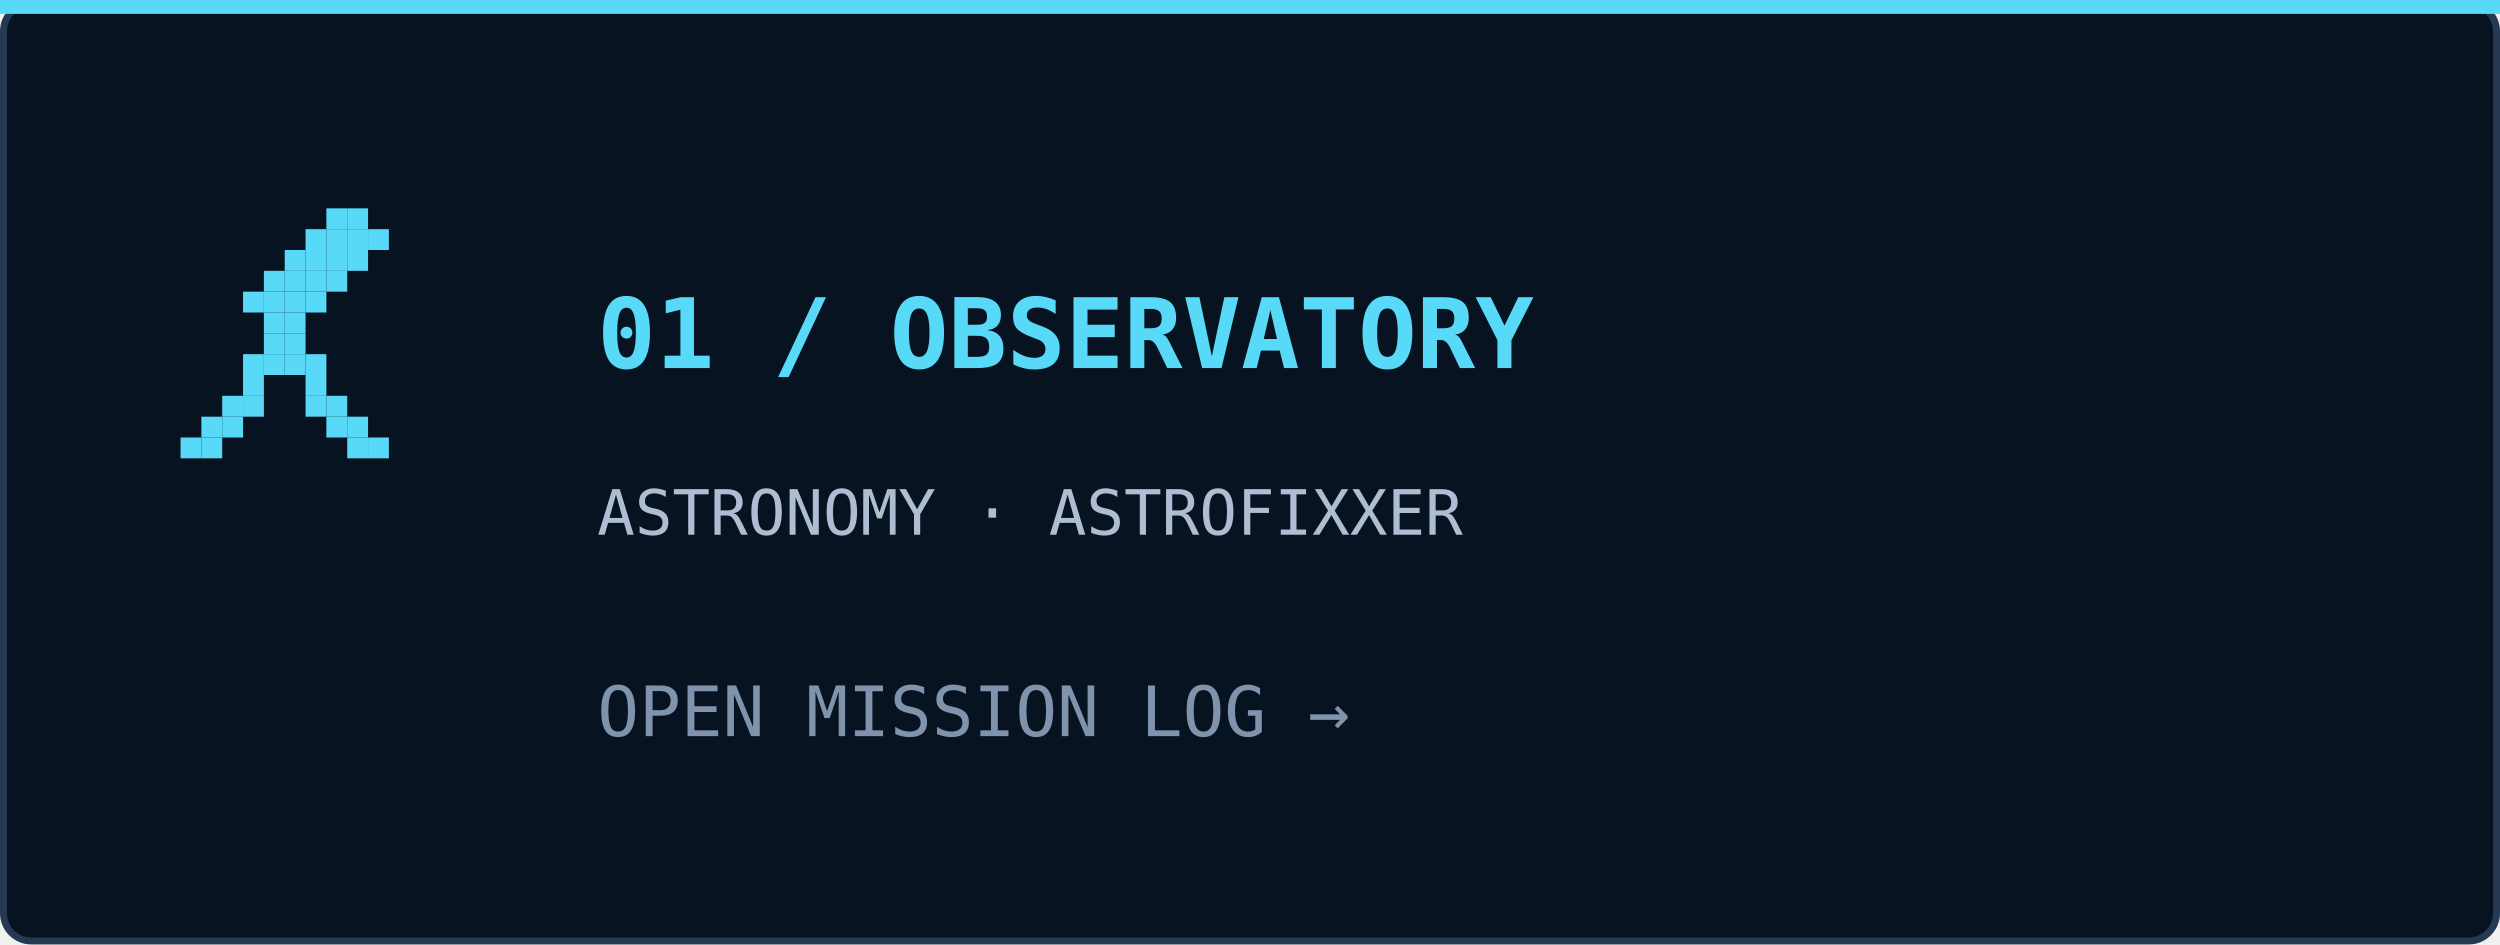
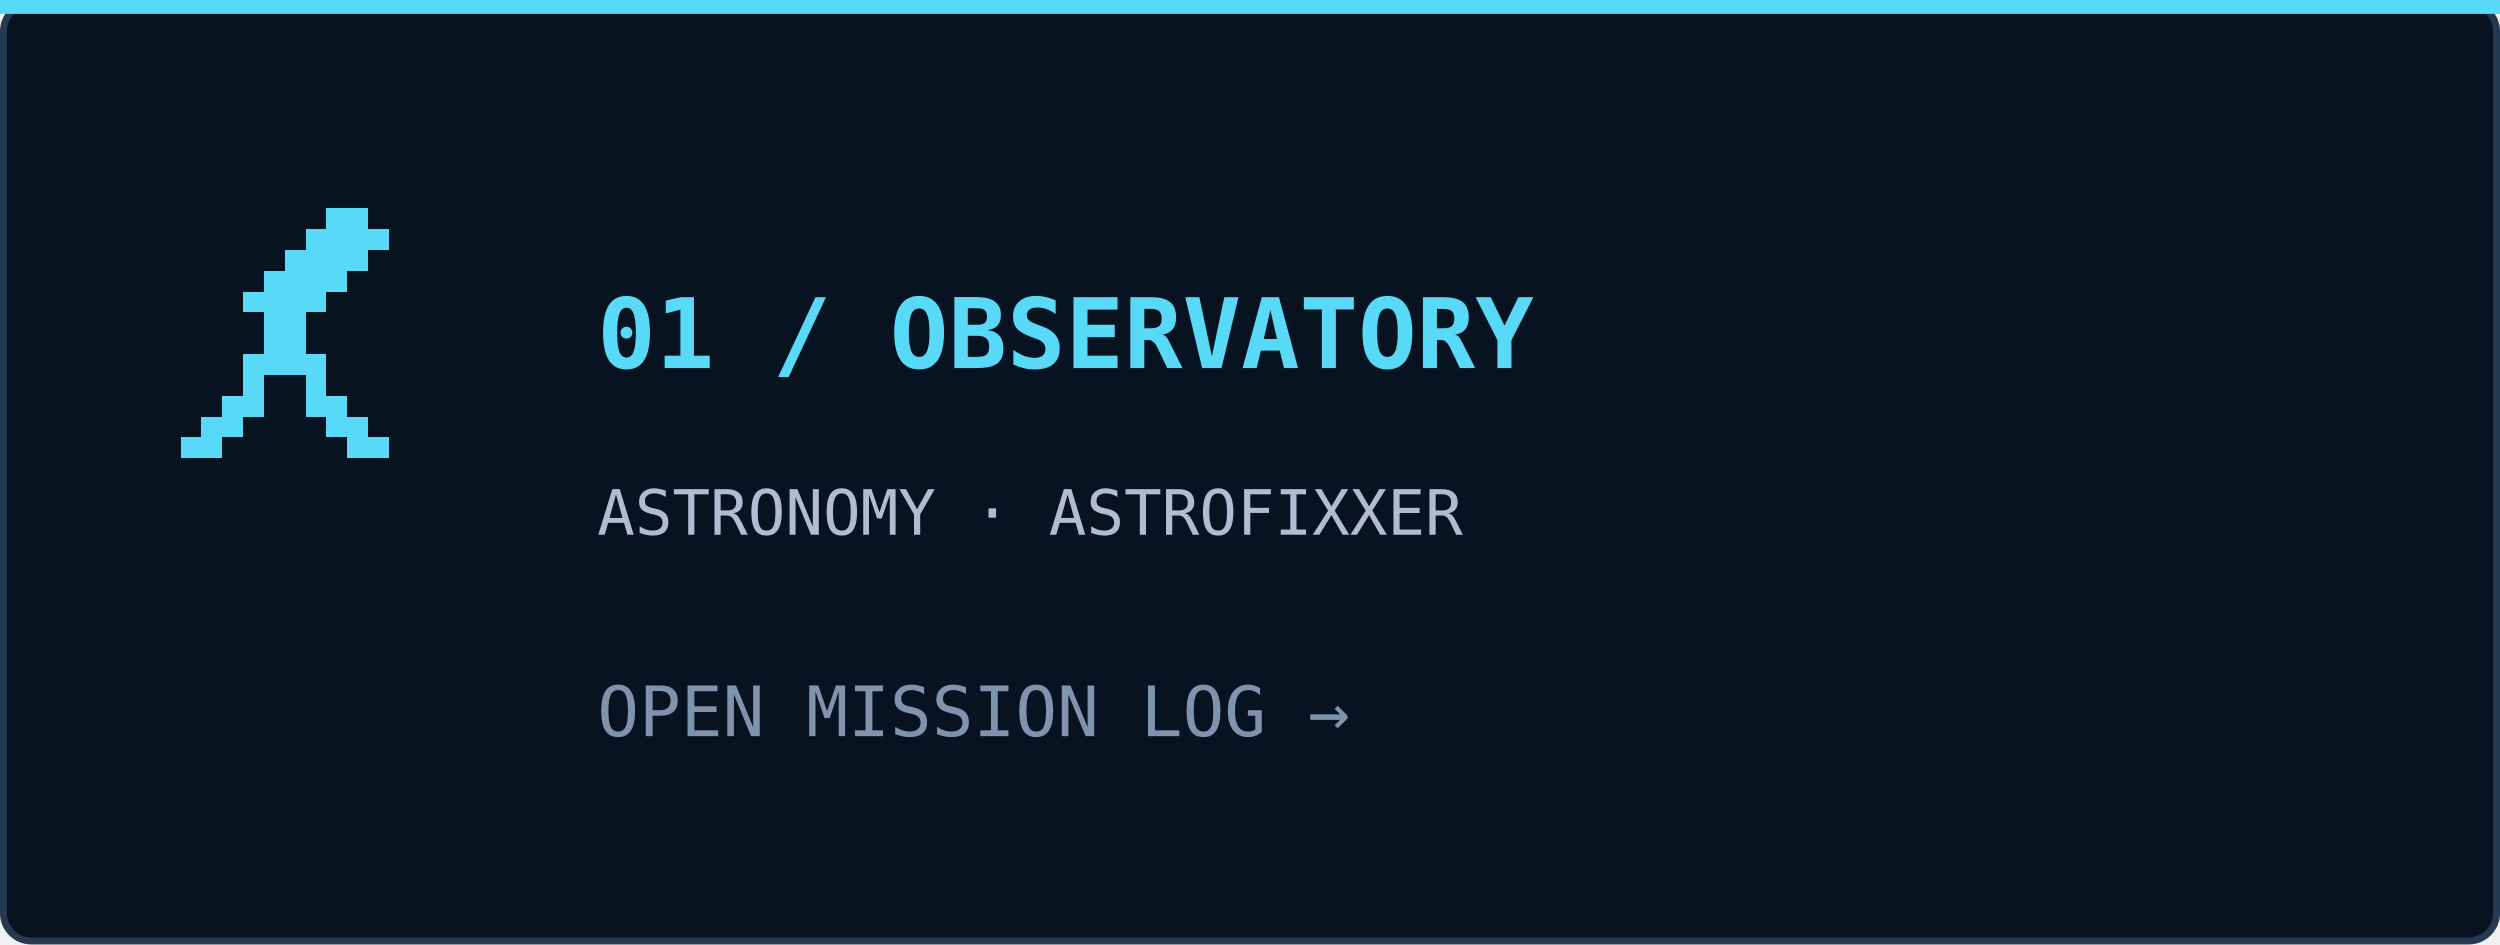
- <svg xmlns="http://www.w3.org/2000/svg" width="360" height="136" viewBox="0 0 360 136" role="img">
+ <svg xmlns="http://www.w3.org/2000/svg" width="360" height="136" viewBox="0 0 360 136" role="img" aria-labelledby="t-observatory d-observatory">
+   <style>@media (prefers-reduced-motion: reduce){.fx{display:none}}</style>
  <rect x=".5" y=".5" width="359" height="135" rx="4" fill="#081321" stroke="#253952" />
  <path d="M0 1H360" stroke="#57d9f7" stroke-width="2" />
-   <rect x="47" y="30" width="3" height="3" fill="#57d9f7" />
-   <rect x="50" y="30" width="3" height="3" fill="#57d9f7" />
-   <rect x="44" y="33" width="3" height="3" fill="#57d9f7" />
-   <rect x="47" y="33" width="3" height="3" fill="#57d9f7" />
-   <rect x="50" y="33" width="3" height="3" fill="#57d9f7" />
-   <rect x="53" y="33" width="3" height="3" fill="#57d9f7" />
-   <rect x="41" y="36" width="3" height="3" fill="#57d9f7" />
-   <rect x="44" y="36" width="3" height="3" fill="#57d9f7" />
-   <rect x="47" y="36" width="3" height="3" fill="#57d9f7" />
-   <rect x="50" y="36" width="3" height="3" fill="#57d9f7" />
-   <rect x="38" y="39" width="3" height="3" fill="#57d9f7" />
-   <rect x="41" y="39" width="3" height="3" fill="#57d9f7" />
-   <rect x="44" y="39" width="3" height="3" fill="#57d9f7" />
-   <rect x="47" y="39" width="3" height="3" fill="#57d9f7" />
-   <rect x="35" y="42" width="3" height="3" fill="#57d9f7" />
-   <rect x="38" y="42" width="3" height="3" fill="#57d9f7" />
-   <rect x="41" y="42" width="3" height="3" fill="#57d9f7" />
-   <rect x="44" y="42" width="3" height="3" fill="#57d9f7" />
-   <rect x="38" y="45" width="3" height="3" fill="#57d9f7" />
-   <rect x="41" y="45" width="3" height="3" fill="#57d9f7" />
-   <rect x="38" y="48" width="3" height="3" fill="#57d9f7" />
-   <rect x="41" y="48" width="3" height="3" fill="#57d9f7" />
-   <rect x="35" y="51" width="3" height="3" fill="#57d9f7" />
-   <rect x="38" y="51" width="3" height="3" fill="#57d9f7" />
-   <rect x="41" y="51" width="3" height="3" fill="#57d9f7" />
-   <rect x="44" y="51" width="3" height="3" fill="#57d9f7" />
-   <rect x="35" y="54" width="3" height="3" fill="#57d9f7" />
-   <rect x="44" y="54" width="3" height="3" fill="#57d9f7" />
-   <rect x="32" y="57" width="3" height="3" fill="#57d9f7" />
-   <rect x="35" y="57" width="3" height="3" fill="#57d9f7" />
-   <rect x="44" y="57" width="3" height="3" fill="#57d9f7" />
-   <rect x="47" y="57" width="3" height="3" fill="#57d9f7" />
-   <rect x="29" y="60" width="3" height="3" fill="#57d9f7" />
-   <rect x="32" y="60" width="3" height="3" fill="#57d9f7" />
-   <rect x="47" y="60" width="3" height="3" fill="#57d9f7" />
-   <rect x="50" y="60" width="3" height="3" fill="#57d9f7" />
-   <rect x="26" y="63" width="3" height="3" fill="#57d9f7" />
-   <rect x="29" y="63" width="3" height="3" fill="#57d9f7" />
-   <rect x="50" y="63" width="3" height="3" fill="#57d9f7" />
-   <rect x="53" y="63" width="3" height="3" fill="#57d9f7" />
+   <path d="M47 30h6v3h-6zM44 33h12v3h-12zM41 36h12v3h-12zM38 39h12v3h-12zM35 42h12v3h-12zM38 45h6v3h-6zM38 48h6v3h-6zM35 51h12v3h-12zM35 54h3v3h-3zM44 54h3v3h-3zM32 57h6v3h-6zM44 57h6v3h-6zM29 60h6v3h-6zM47 60h6v3h-6zM26 63h6v3h-6zM50 63h6v3h-6z" fill="#57d9f7" shape-rendering="crispEdges" />
  <text x="86" y="53" fill="#57d9f7" font-family="monospace" font-size="14" font-weight="700">01 / OBSERVATORY</text>
  <text x="86" y="77" fill="#afbdd2" font-family="monospace" font-size="9">ASTRONOMY · ASTROFIXXER</text>
-   <text x="86" y="106" fill="#8093ad" font-family="monospace" font-size="10">OPEN MISSION LOG →</text>
+   <text x="86" y="106" fill="#8093ad" font-family="monospace" font-size="10" textLength="108" lengthAdjust="spacing">OPEN MISSION LOG →</text>
+   <g class="fx" shape-rendering="crispEdges">
+     <rect x="-70" y="0" width="70" height="2" fill="#fff" opacity=".55">
+       <animate attributeName="x" values="-70;360;360" keyTimes="0;.5;1" dur="6s" begin="0.0s" repeatCount="indefinite" />
+     </rect>
+     <path d="M47 30h6v3h-6zM44 33h12v3h-12zM41 36h12v3h-12zM38 39h12v3h-12zM35 42h12v3h-12zM38 45h6v3h-6zM38 48h6v3h-6zM35 51h12v3h-12zM35 54h3v3h-3zM44 54h3v3h-3zM32 57h6v3h-6zM44 57h6v3h-6zM29 60h6v3h-6zM47 60h6v3h-6zM26 63h6v3h-6zM50 63h6v3h-6z" fill="#fff" opacity="0">
+       <animate attributeName="opacity" values="0;.2;0" keyTimes="0;.5;1" dur="4s" begin="0.0s" repeatCount="indefinite" calcMode="spline" keySplines=".4 0 .6 1;.4 0 .6 1" />
+     </path>
+     <rect x="47" y="30" width="3" height="3" fill="#fff" opacity="0">
+       <animate attributeName="opacity" values="0;.9;0" keyTimes="0;.5;1" dur="3s" begin="0.0s" repeatCount="indefinite" calcMode="spline" keySplines=".4 0 .6 1;.4 0 .6 1" />
+     </rect>
+     <rect x="199" y="97" width="6" height="10" fill="#8093ad" opacity="0">
+       <animate attributeName="opacity" values="1;0" dur="1.6s" begin="0.0s" repeatCount="indefinite" calcMode="discrete" />
+     </rect>
+   </g>
</svg>
